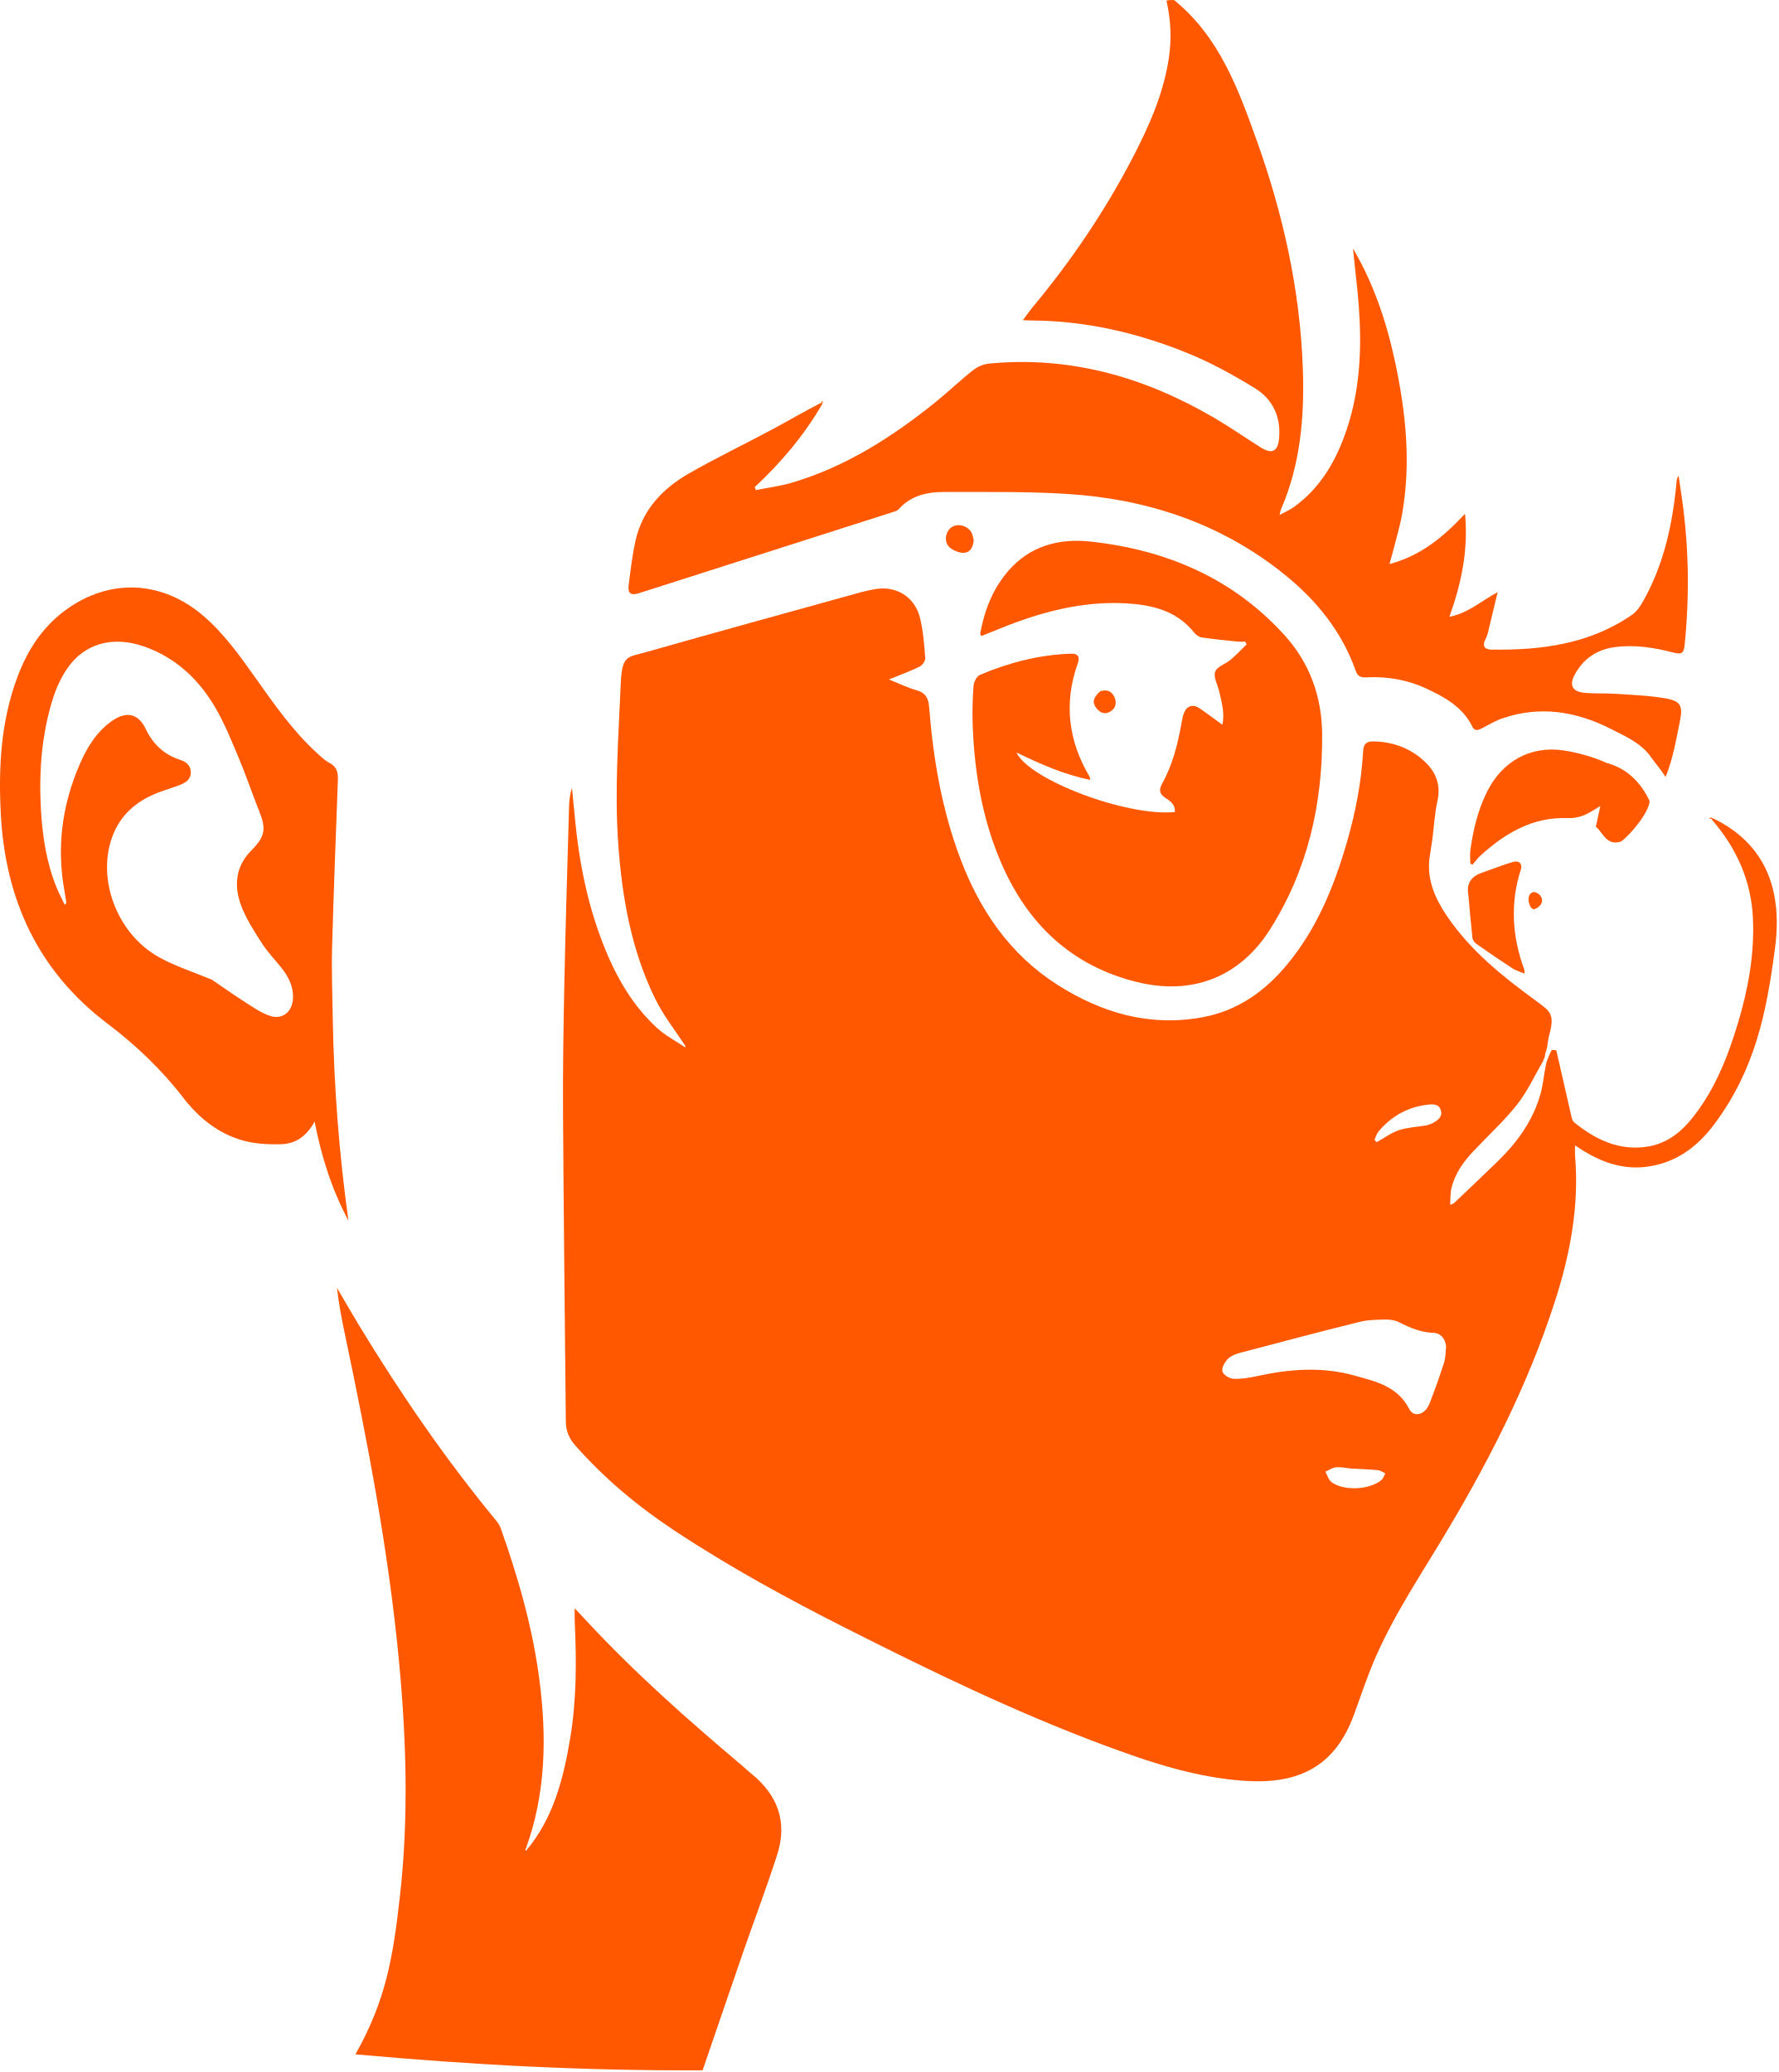
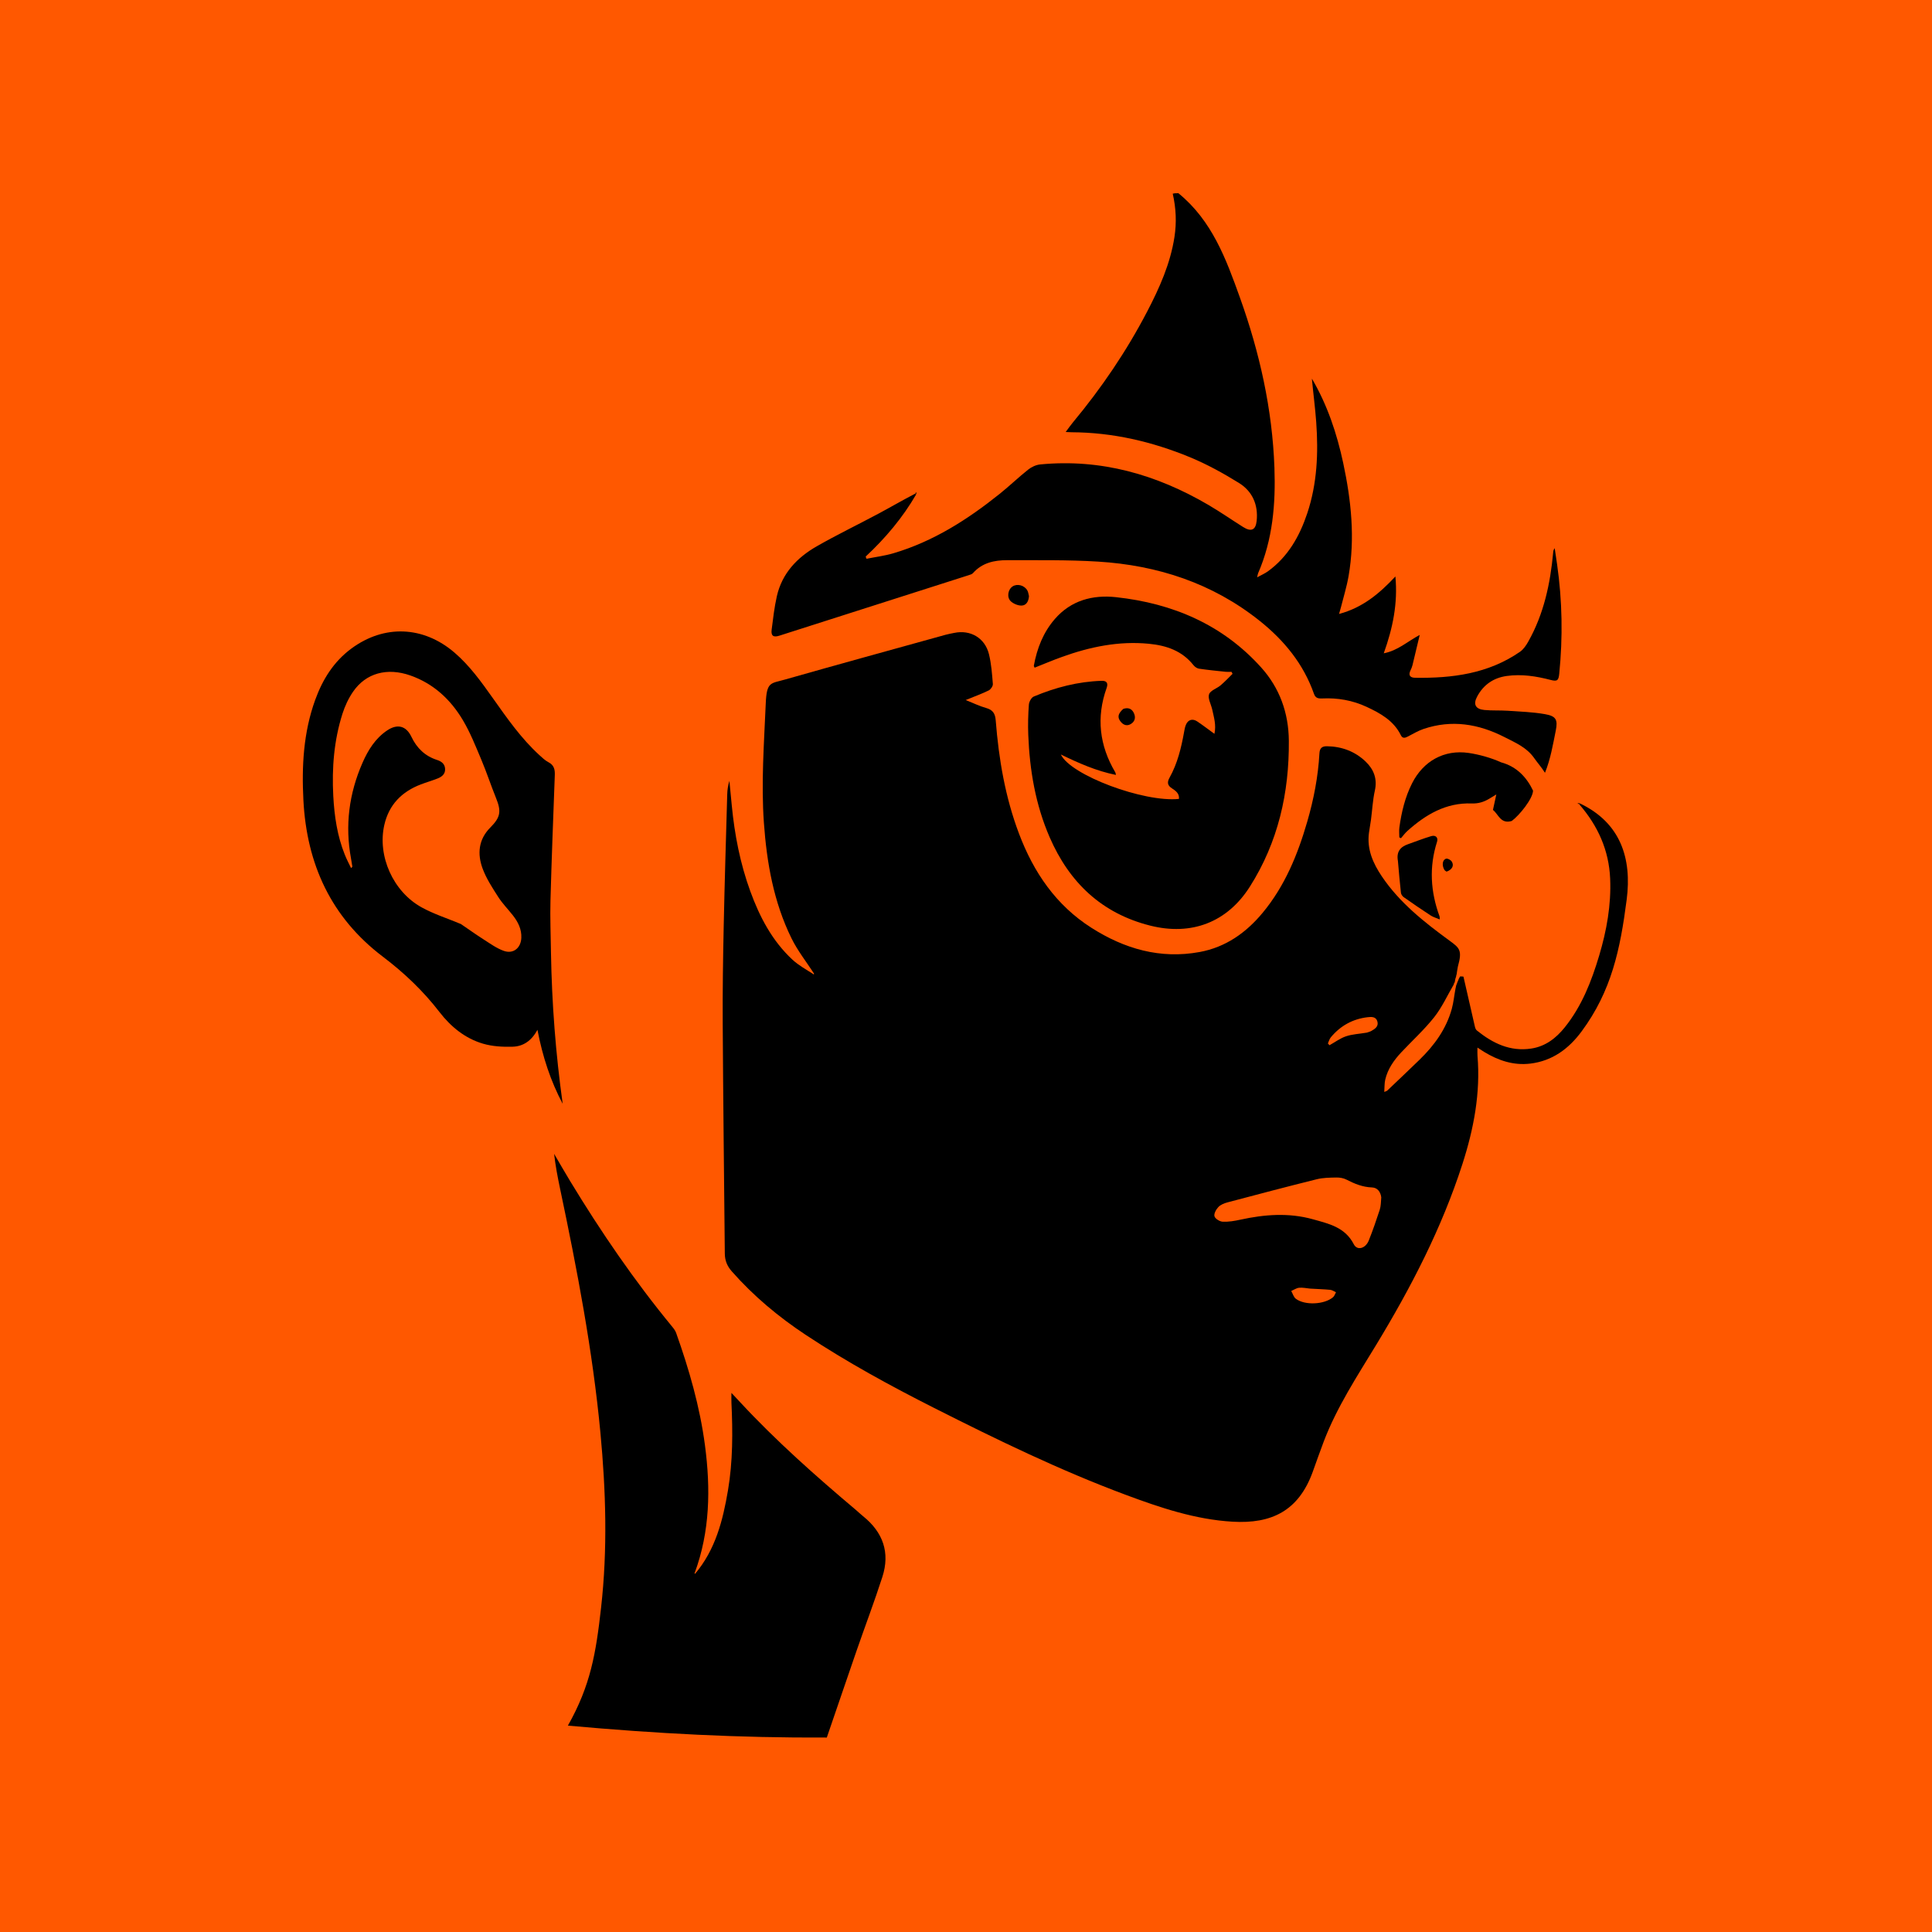
- <svg xmlns="http://www.w3.org/2000/svg" width="363" height="423" viewBox="0 0 363 423" fill="none">
-   <path d="M239.624 0C248.84 7.489 252.706 18.069 256.484 28.614C261.867 43.639 265.338 59.111 265.911 75.115C266.265 85.001 265.461 94.768 261.446 104.009C261.36 104.206 261.34 104.432 261.173 105.131C262.355 104.482 263.297 104.084 264.105 103.501C269.625 99.516 272.794 93.897 274.896 87.603C277.612 79.47 277.959 71.073 277.345 62.613C277.065 58.752 276.551 54.909 276.176 50.921C276.208 50.784 276.17 50.755 276.17 50.755C280.398 57.954 283.007 65.765 284.742 73.877C286.928 84.101 288.016 94.408 286.2 104.816C285.691 107.734 284.798 110.585 284.076 113.466C283.973 113.877 283.845 114.283 283.596 115.154C290.072 113.428 294.653 109.554 299.019 104.896C299.71 112.244 298.309 119.015 295.832 125.922C299.744 125.155 302.325 122.665 305.675 120.895C305.014 123.669 304.363 126.446 303.684 129.215C303.565 129.701 303.353 130.171 303.135 130.625C302.499 131.953 303.088 132.594 304.373 132.615C314.579 132.777 324.454 131.5 333.121 125.503C334.082 124.837 334.821 123.719 335.411 122.669C339.647 115.128 341.405 106.879 342.195 98.367C342.231 97.978 342.265 97.589 342.616 97.159C342.836 98.647 343.063 100.135 343.276 101.624C344.7 111.568 344.858 121.537 343.858 131.53C343.674 133.371 343.298 133.678 341.496 133.208C337.556 132.182 333.582 131.559 329.506 132.124C325.863 132.629 323.121 134.527 321.396 137.75C320.244 139.902 320.943 141.202 323.379 141.436C325.495 141.639 327.642 141.5 329.766 141.644C333.17 141.875 336.607 141.988 339.955 142.575C342.98 143.105 343.51 144.083 342.909 147.069C342.111 151.027 341.464 154.911 339.955 158.621C338.882 156.936 338.009 156.038 337.011 154.612C334.98 151.709 331.999 150.449 328.85 148.843C321.759 145.226 314.411 144.021 306.715 146.628C305.243 147.127 303.872 147.94 302.487 148.671C301.699 149.087 300.991 149.32 300.512 148.344C298.544 144.339 294.912 142.334 291.116 140.567C287.284 138.782 283.217 138.077 278.996 138.277C277.983 138.325 277.159 138.231 276.742 137.041C273.865 128.83 268.569 122.376 261.863 117.029C248.937 106.722 233.938 101.83 217.645 100.825C209.363 100.314 201.036 100.464 192.728 100.439C189.232 100.428 185.904 101.155 183.41 103.975C183.141 104.279 182.64 104.413 182.222 104.547C164.952 110.072 147.68 115.589 130.407 121.102C128.781 121.621 128.096 121.145 128.31 119.456C128.7 116.396 129.051 113.314 129.73 110.311C131.15 104.029 135.282 99.708 140.664 96.63C146.164 93.484 151.887 90.73 157.479 87.74C160.792 85.968 164.039 84.072 167.509 82.273C167.757 82.351 167.811 82.388 167.864 82.424C164.162 88.822 159.444 94.409 154.041 99.448C154.117 99.65 154.192 99.852 154.268 100.054C156.734 99.558 159.254 99.246 161.656 98.535C172.557 95.309 181.944 89.312 190.723 82.278C193.395 80.138 195.868 77.749 198.549 75.622C199.451 74.907 200.685 74.34 201.818 74.231C218.416 72.631 233.616 76.982 247.829 85.305C251.071 87.204 254.164 89.356 257.346 91.359C259.52 92.727 260.776 92.233 261.047 89.694C261.516 85.303 259.889 81.575 256.181 79.287C251.905 76.649 247.451 74.182 242.816 72.268C232.471 67.998 221.682 65.472 210.408 65.425C210.017 65.424 209.625 65.392 208.78 65.355C209.543 64.338 210.111 63.508 210.751 62.739C218.57 53.338 225.407 43.273 231.062 32.43C234.442 25.95 237.428 19.296 238.552 11.98C239.156 8.052 238.996 4.147 238.082 0.138C238.547 0 239.015 0 239.624 0Z" fill="#FF5800" />
-   <path d="M72.546 419.394C78.774 408.367 80.219 399.598 81.626 387.127C83.429 371.148 82.951 355.158 81.443 339.19C79.322 316.729 75.073 294.613 70.431 272.565C69.763 269.39 69.145 266.204 68.774 262.913C70.243 265.412 71.682 267.929 73.185 270.408C81.608 284.302 90.769 297.678 101.105 310.232C101.526 310.743 101.952 311.309 102.17 311.922C105.728 321.921 108.655 332.081 110.055 342.639C111.63 354.527 111.447 366.255 107.237 377.653C107.288 377.624 107.223 377.585 107.157 377.546C107.216 377.654 107.274 377.761 107.333 377.868C112.921 371.272 114.96 363.259 116.355 355.02C117.701 347.067 117.682 339.045 117.305 331.015C117.271 330.292 117.3 329.567 117.3 328.33C118.262 329.358 118.963 330.102 119.658 330.852C129.486 341.451 140.279 351.013 151.311 360.319C151.997 360.897 152.639 361.531 153.338 362.092C158.776 366.459 160.767 372.013 158.614 378.689C156.432 385.457 153.901 392.112 151.574 398.835C148.842 406.729 146.166 414.642 143.405 422.656C119.401 422.766 96.82 421.586 72.546 419.394Z" fill="#FF5800" />
-   <path d="M349.492 166.993C360.667 172.3 363.771 182.059 362.313 193.346C360.559 206.925 358.17 218.354 349.946 229.446C346.459 234.149 341.974 237.491 335.926 238.214C331.298 238.766 327.167 237.355 323.28 234.997C322.727 234.661 322.193 234.295 321.477 233.83C321.477 234.759 321.43 235.414 321.484 236.06C322.345 246.255 320.462 256.08 317.358 265.71C311.694 283.28 303.263 299.542 293.713 315.266C288.526 323.807 283.026 332.181 279.429 341.583C278.366 344.363 277.398 347.179 276.381 349.976C272.502 360.65 265.097 364.21 254.44 363.582C244.235 362.981 234.652 359.75 225.175 356.218C207.17 349.507 189.918 341.114 172.792 332.461C160.757 326.381 148.931 319.923 137.668 312.476C130.179 307.524 123.354 301.826 117.402 295.073C116.113 293.61 115.509 292.074 115.491 290.227C115.286 269.22 115.04 248.213 114.917 227.205C114.865 218.331 115.004 209.454 115.189 200.581C115.44 188.567 115.812 176.555 116.152 164.542C116.187 163.312 116.355 162.087 116.744 160.834C116.961 163.078 117.18 165.322 117.397 167.566C118.172 175.585 119.699 183.449 122.462 191.032C125.024 198.062 128.447 204.617 134.011 209.777C135.696 211.339 137.79 212.461 139.733 213.733C139.739 213.739 139.709 213.796 139.679 213.852C139.769 213.782 139.858 213.711 139.948 213.641C137.858 210.413 135.426 207.353 133.741 203.925C128.862 193.996 126.973 183.276 126.19 172.336C125.41 161.436 126.232 150.563 126.695 139.677C126.952 133.636 127.987 134.232 132.014 133.087C146.639 128.926 161.304 124.904 175.957 120.839C176.713 120.629 177.492 120.502 178.262 120.34C182.701 119.408 186.685 121.705 187.784 126.164C188.436 128.813 188.633 131.587 188.85 134.319C188.895 134.891 188.269 135.81 187.713 136.084C185.823 137.015 183.825 137.729 181.418 138.71C183.479 139.531 185.202 140.387 187.022 140.893C188.847 141.401 189.486 142.423 189.63 144.248C190.465 154.862 192.23 165.296 196.018 175.309C200.016 185.879 206.138 194.867 215.796 201.026C224.839 206.793 234.654 209.665 245.455 207.67C252.563 206.358 258.138 202.418 262.683 196.944C268.761 189.625 272.278 181.026 274.89 172.01C276.66 165.9 277.876 159.674 278.226 153.308C278.306 151.868 278.933 151.33 280.333 151.357C284.386 151.435 287.967 152.77 290.876 155.559C293.092 157.682 294.114 160.261 293.395 163.493C292.813 166.108 292.686 168.823 292.334 171.491C292.173 172.71 291.923 173.917 291.77 175.137C291.21 179.589 292.885 183.371 295.294 186.954C300.183 194.222 306.942 199.524 313.889 204.605C316.592 206.582 317.363 207.196 316.12 211.645C315.949 212.525 315.86 213.165 315.771 213.809C315.771 213.813 315.77 213.821 315.759 213.833C315.748 213.846 315.762 213.875 315.709 213.956C315.652 214.163 315.648 214.29 315.608 214.475C315.572 214.533 315.579 214.669 315.499 214.756C315.381 215.15 315.343 215.457 315.273 215.827C315.242 215.89 315.246 216.029 315.181 216.078C315.033 216.217 315.01 216.32 314.994 216.55C313.192 219.641 311.741 222.855 309.616 225.535C306.905 228.953 303.633 231.924 300.636 235.119C298.617 237.271 296.932 239.657 296.243 242.58C296.001 243.604 296.064 244.699 295.973 245.967C296.484 245.75 296.661 245.724 296.767 245.623C299.734 242.798 302.711 239.985 305.649 237.129C309.695 233.197 312.939 228.725 314.458 223.21C314.951 221.418 315.106 219.533 315.481 217.608C315.551 217.39 315.557 217.253 315.6 217.034C315.657 216.832 315.674 216.713 315.765 216.532C315.861 216.349 315.883 216.226 315.949 216.035C316.043 215.866 316.067 215.76 316.144 215.576C316.247 215.366 316.272 215.229 316.365 215.024C316.499 214.777 316.566 214.598 316.73 214.355C317.099 214.33 317.372 214.371 317.645 214.412C318.689 218.995 319.726 223.58 320.789 228.159C320.873 228.518 321.054 228.935 321.326 229.155C325.662 232.654 330.426 234.971 336.194 234.095C340.068 233.507 342.972 231.276 345.368 228.293C350.034 222.483 352.685 215.691 354.784 208.664C356.836 201.794 358.103 194.774 357.791 187.568C357.457 179.856 354.484 173.199 349.381 167.297C349.4 167.125 349.492 166.993 349.492 166.993ZM295.151 274.821C294.967 273.292 294.083 272.157 292.613 272.105C290.042 272.015 287.831 271.099 285.613 269.958C284.802 269.54 283.772 269.37 282.848 269.387C281.058 269.42 279.216 269.435 277.496 269.862C269.335 271.889 261.203 274.034 253.074 276.19C252.175 276.429 251.179 276.825 250.564 277.47C249.948 278.116 249.3 279.295 249.503 280C249.699 280.681 250.943 281.443 251.76 281.482C253.357 281.557 255.002 281.273 256.582 280.929C263.193 279.486 269.81 278.969 276.415 280.81C280.769 282.024 285.25 282.981 287.634 287.66C288.549 289.455 290.843 288.846 291.732 286.624C292.836 283.865 293.809 281.05 294.729 278.224C295.052 277.232 295.05 276.134 295.151 274.821ZM291.203 229.735C291.624 229.581 292.074 229.481 292.459 229.265C293.467 228.698 294.474 228.01 294.081 226.659C293.694 225.327 292.473 225.392 291.412 225.516C287.324 225.994 283.964 227.865 281.342 231.022C280.96 231.482 280.805 232.129 280.545 232.689C280.69 232.855 280.835 233.02 280.979 233.186C282.484 232.348 283.909 231.274 285.514 230.735C287.229 230.159 289.113 230.087 291.203 229.735ZM275.677 299.793C274.674 299.7 273.655 299.462 272.67 299.56C271.929 299.633 271.23 300.135 270.512 300.446C270.925 301.172 271.169 302.124 271.782 302.583C274.257 304.434 279.566 304.166 281.952 302.153C282.332 301.832 282.493 301.251 282.755 300.79C282.232 300.559 281.724 300.177 281.185 300.126C279.457 299.962 277.718 299.92 275.677 299.793Z" fill="#FF5800" />
-   <path d="M248.882 141.274C248.52 139.784 247.639 138.238 248.023 137.13C248.386 136.084 250.138 135.57 251.172 134.695C252.329 133.717 253.364 132.596 254.452 131.537C254.355 131.356 254.258 131.174 254.161 130.992C253.637 130.992 253.108 131.039 252.589 130.984C250.15 130.728 247.706 130.489 245.28 130.133C244.736 130.053 244.123 129.632 243.771 129.187C240.642 125.233 236.369 123.78 231.549 123.311C223.312 122.509 215.461 124.144 207.779 126.904C205.265 127.808 202.803 128.858 200.284 129.854C200.178 129.593 200.047 129.434 200.071 129.303C200.928 124.58 202.64 120.202 205.801 116.551C210.235 111.429 216.168 109.862 222.586 110.563C238.053 112.253 251.689 118.03 262.28 129.791C267.354 135.426 269.793 142.262 269.855 149.839C269.973 164.12 266.91 177.622 259.188 189.784C252.962 199.589 243.173 203.278 231.921 200.45C218.603 197.103 209.762 188.618 204.395 176.266C200.517 167.343 198.918 157.899 198.54 148.233C198.432 145.49 198.503 142.73 198.704 139.993C198.762 139.199 199.377 138.038 200.037 137.76C205.973 135.262 212.145 133.657 218.623 133.451C220.023 133.407 220.451 134.102 219.993 135.386C217.104 143.47 218.013 151.163 222.361 158.507C222.441 158.641 222.443 158.821 222.537 159.208C217.176 158.133 212.35 155.985 207.461 153.614C210.097 159.279 230.201 166.776 239.782 165.77C239.938 164.288 238.861 163.523 237.876 162.892C236.564 162.052 236.533 161.167 237.217 159.938C239.378 156.062 240.404 151.816 241.179 147.492C241.297 146.833 241.413 146.155 241.661 145.539C242.242 144.093 243.477 143.692 244.785 144.568C246.31 145.589 247.768 146.711 249.49 147.96C250.026 145.483 249.338 143.456 248.882 141.274Z" fill="#FF5800" />
-   <path d="M67.914 207.874C68.156 221.815 69.21 235.534 71.12 249.208C67.804 242.969 65.638 236.357 64.211 228.956C62.598 232.003 60.279 233.501 57.442 233.588C54.742 233.671 51.907 233.516 49.335 232.765C44.404 231.324 40.495 228.118 37.391 224.088C32.932 218.3 27.708 213.347 21.905 208.95C7.726 198.207 1.07 183.613 0.161 166.137C-0.324 156.825 0.162 147.605 3.37 138.718C5.393 133.113 8.423 128.211 13.304 124.61C22.27 117.995 33.001 118.438 41.485 125.71C45.67 129.298 48.835 133.724 51.985 138.165C55.885 143.663 59.727 149.203 64.743 153.783C65.528 154.5 66.326 155.266 67.254 155.746C68.764 156.527 69.018 157.741 68.963 159.24C68.545 170.683 68.088 182.124 67.778 193.57C67.65 198.28 67.854 203 67.914 207.874ZM43.266 200.016C45.345 201.432 47.392 202.9 49.514 204.251C51.294 205.383 53.056 206.675 55.014 207.364C57.617 208.28 59.686 206.569 59.803 203.792C59.904 201.416 58.896 199.429 57.476 197.624C56.157 195.946 54.633 194.406 53.489 192.619C51.896 190.131 50.231 187.597 49.213 184.854C47.725 180.849 48.05 176.887 51.303 173.616C54.126 170.778 54.368 169.208 52.868 165.504C51.459 162.025 50.293 158.445 48.834 154.989C47.289 151.33 45.814 147.591 43.791 144.195C40.441 138.569 35.793 134.231 29.462 131.998C23.098 129.753 17.26 131.314 13.741 136.446C12.493 138.266 11.517 140.365 10.846 142.473C8.521 149.78 7.932 157.326 8.335 164.946C8.627 170.456 9.422 175.896 11.498 181.064C11.998 182.306 12.633 183.493 13.206 184.705C13.518 184.444 13.561 184.33 13.545 184.225C13.433 183.504 13.319 182.783 13.187 182.065C11.508 173.007 12.656 164.273 16.338 155.878C17.86 152.408 19.845 149.194 23.094 147.021C25.895 145.147 28.284 145.76 29.717 148.767C31.199 151.876 33.45 154.054 36.743 155.11C37.966 155.503 38.874 156.205 38.94 157.565C39.009 158.959 38.058 159.713 36.913 160.169C35.403 160.769 33.833 161.219 32.313 161.797C27.077 163.791 23.555 167.364 22.297 172.927C20.386 181.374 24.679 191.132 32.523 195.457C35.837 197.285 39.519 198.448 43.266 200.016Z" fill="#FF5800" />
-   <path d="M330.86 171.81C327.79 172.732 327.202 169.911 325.715 168.79C326.011 167.431 326.276 166.212 326.636 164.555C325.694 165.124 325.185 165.436 324.671 165.741C323.203 166.61 321.706 167.083 319.909 167.015C312.88 166.751 307.299 170.051 302.281 174.561C301.633 175.143 301.117 175.87 300.539 176.53C300.391 176.452 300.242 176.374 300.093 176.296C300.093 175.381 299.988 174.452 300.111 173.554C300.688 169.368 301.665 165.288 303.589 161.484C306.651 155.43 312.351 152.207 319.081 153.192C321.915 153.606 325.316 154.551 327.925 155.756C332.308 156.936 335.005 159.97 336.691 163.51C336.636 165.704 332.982 170.252 330.86 171.81Z" fill="#FF5800" />
-   <path d="M299.709 182.753C299.247 180.24 300.37 178.894 302.492 178.159C304.608 177.425 306.691 176.585 308.836 175.954C310.038 175.601 310.781 176.36 310.417 177.495C308.204 184.401 308.629 191.198 311.109 197.936C311.161 198.077 311.131 198.249 311.157 198.757C310.217 198.357 309.367 198.129 308.666 197.673C306.178 196.052 303.727 194.373 301.299 192.663C300.932 192.404 300.581 191.885 300.532 191.452C300.211 188.612 299.974 185.762 299.709 182.753Z" fill="#FF5800" />
-   <path d="M198.735 110.267C198.643 111.697 198.009 112.823 196.717 112.857C195.74 112.882 194.545 112.386 193.801 111.724C192.598 110.656 192.959 108.477 194.24 107.624C195.508 106.779 197.488 107.293 198.292 108.726C198.529 109.149 198.591 109.669 198.735 110.267Z" fill="#FF5800" />
-   <path d="M224.552 141.131C225.855 140.697 226.812 141.063 227.371 142.132C227.986 143.307 227.841 144.481 226.668 145.236C225.619 145.912 224.607 145.596 223.842 144.648C222.875 143.45 223.064 142.452 224.552 141.131Z" fill="#FF5800" />
-   <path d="M313.027 185.675C312.741 185.488 312.533 185.364 312.424 185.181C311.691 183.961 311.871 182.424 312.901 182.134C313.322 182.016 314.153 182.47 314.43 182.9C315.146 184.008 314.566 185.13 313.027 185.675Z" fill="#FF5800" />
-   <path d="M349.351 167.188C349.182 167.192 349.063 167.133 348.867 167.05C348.789 167.026 348.774 167.065 348.774 167.065C348.936 166.997 349.098 166.928 349.376 166.926C349.492 166.993 349.401 167.125 349.351 167.188Z" fill="#FF5800" />
-   <path d="M348.767 167.028C348.747 167.029 348.823 167.03 348.823 167.03C348.823 167.03 348.765 167.005 348.769 167.035C348.773 167.065 348.788 167.027 348.767 167.028Z" fill="#FF5800" />
-   <path d="M167.834 81.745C167.881 81.899 167.929 82.053 167.92 82.316C167.811 82.388 167.757 82.352 167.627 82.255C167.635 82.099 167.72 82.004 167.835 81.836C167.866 81.762 167.834 81.745 167.834 81.745Z" fill="#FF5800" />
-   <path d="M167.878 81.748C167.889 81.734 167.83 81.823 167.83 81.823C167.83 81.823 167.881 81.768 167.857 81.757C167.834 81.745 167.866 81.762 167.878 81.748Z" fill="#FF5800" />
-   <path d="M276.228 49.34C276.247 49.327 276.158 49.428 276.158 49.428C276.158 49.428 276.256 49.373 276.213 49.349C276.171 49.325 276.208 49.353 276.228 49.34Z" fill="#FF5800" />
+ <svg xmlns="http://www.w3.org/2000/svg" width="512" height="512" viewBox="0 0 512 512">
+   <rect width="512" height="512" fill="#FF5800" />
+   <g transform="translate(80.25,51.20) scale(0.96832)">
+     <path d="M239.624 0C248.84 7.489 252.706 18.069 256.484 28.614C261.867 43.639 265.338 59.111 265.911 75.115C266.265 85.001 265.461 94.768 261.446 104.009C261.36 104.206 261.34 104.432 261.173 105.131C262.355 104.482 263.297 104.084 264.105 103.501C269.625 99.516 272.794 93.897 274.896 87.603C277.612 79.47 277.959 71.073 277.345 62.613C277.065 58.752 276.551 54.909 276.176 50.921C276.208 50.784 276.17 50.755 276.17 50.755C280.398 57.954 283.007 65.765 284.742 73.877C286.928 84.101 288.016 94.408 286.2 104.816C285.691 107.734 284.798 110.585 284.076 113.466C283.973 113.877 283.845 114.283 283.596 115.154C290.072 113.428 294.653 109.554 299.019 104.896C299.71 112.244 298.309 119.015 295.832 125.922C299.744 125.155 302.325 122.665 305.675 120.895C305.014 123.669 304.363 126.446 303.684 129.215C303.565 129.701 303.353 130.171 303.135 130.625C302.499 131.953 303.088 132.594 304.373 132.615C314.579 132.777 324.454 131.5 333.121 125.503C334.082 124.837 334.821 123.719 335.411 122.669C339.647 115.128 341.405 106.879 342.195 98.367C342.231 97.978 342.265 97.589 342.616 97.159C342.836 98.647 343.063 100.135 343.276 101.624C344.7 111.568 344.858 121.537 343.858 131.53C343.674 133.371 343.298 133.678 341.496 133.208C337.556 132.182 333.582 131.559 329.506 132.124C325.863 132.629 323.121 134.527 321.396 137.75C320.244 139.902 320.943 141.202 323.379 141.436C325.495 141.639 327.642 141.5 329.766 141.644C333.17 141.875 336.607 141.988 339.955 142.575C342.98 143.105 343.51 144.083 342.909 147.069C342.111 151.027 341.464 154.911 339.955 158.621C338.882 156.936 338.009 156.038 337.011 154.612C334.98 151.709 331.999 150.449 328.85 148.843C321.759 145.226 314.411 144.021 306.715 146.628C305.243 147.127 303.872 147.94 302.487 148.671C301.699 149.087 300.991 149.32 300.512 148.344C298.544 144.339 294.912 142.334 291.116 140.567C287.284 138.782 283.217 138.077 278.996 138.277C277.983 138.325 277.159 138.231 276.742 137.041C273.865 128.83 268.569 122.376 261.863 117.029C248.937 106.722 233.938 101.83 217.645 100.825C209.363 100.314 201.036 100.464 192.728 100.439C189.232 100.428 185.904 101.155 183.41 103.975C183.141 104.279 182.64 104.413 182.222 104.547C164.952 110.072 147.68 115.589 130.407 121.102C128.781 121.621 128.096 121.145 128.31 119.456C128.7 116.396 129.051 113.314 129.73 110.311C131.15 104.029 135.282 99.708 140.664 96.63C146.164 93.484 151.887 90.73 157.479 87.74C160.792 85.968 164.039 84.072 167.509 82.273C167.757 82.351 167.811 82.388 167.864 82.424C164.162 88.822 159.444 94.409 154.041 99.448C154.117 99.65 154.192 99.852 154.268 100.054C156.734 99.558 159.254 99.246 161.656 98.535C172.557 95.309 181.944 89.312 190.723 82.278C193.395 80.138 195.868 77.749 198.549 75.622C199.451 74.907 200.685 74.34 201.818 74.231C218.416 72.631 233.616 76.982 247.829 85.305C251.071 87.204 254.164 89.356 257.346 91.359C259.52 92.727 260.776 92.233 261.047 89.694C261.516 85.303 259.889 81.575 256.181 79.287C251.905 76.649 247.451 74.182 242.816 72.268C232.471 67.998 221.682 65.472 210.408 65.425C210.017 65.424 209.625 65.392 208.78 65.355C209.543 64.338 210.111 63.508 210.751 62.739C218.57 53.338 225.407 43.273 231.062 32.43C234.442 25.95 237.428 19.296 238.552 11.98C239.156 8.052 238.996 4.147 238.082 0.138C238.547 0 239.015 0 239.624 0Z" fill="#000000" />
+     <path d="M72.546 419.394C78.774 408.367 80.219 399.598 81.626 387.127C83.429 371.148 82.951 355.158 81.443 339.19C79.322 316.729 75.073 294.613 70.431 272.565C69.763 269.39 69.145 266.204 68.774 262.913C70.243 265.412 71.682 267.929 73.185 270.408C81.608 284.302 90.769 297.678 101.105 310.232C101.526 310.743 101.952 311.309 102.17 311.922C105.728 321.921 108.655 332.081 110.055 342.639C111.63 354.527 111.447 366.255 107.237 377.653C107.288 377.624 107.223 377.585 107.157 377.546C107.216 377.654 107.274 377.761 107.333 377.868C112.921 371.272 114.96 363.259 116.355 355.02C117.701 347.067 117.682 339.045 117.305 331.015C117.271 330.292 117.3 329.567 117.3 328.33C118.262 329.358 118.963 330.102 119.658 330.852C129.486 341.451 140.279 351.013 151.311 360.319C151.997 360.897 152.639 361.531 153.338 362.092C158.776 366.459 160.767 372.013 158.614 378.689C156.432 385.457 153.901 392.112 151.574 398.835C148.842 406.729 146.166 414.642 143.405 422.656C119.401 422.766 96.82 421.586 72.546 419.394Z" fill="#000000" />
+     <path d="M349.492 166.993C360.667 172.3 363.771 182.059 362.313 193.346C360.559 206.925 358.17 218.354 349.946 229.446C346.459 234.149 341.974 237.491 335.926 238.214C331.298 238.766 327.167 237.355 323.28 234.997C322.727 234.661 322.193 234.295 321.477 233.83C321.477 234.759 321.43 235.414 321.484 236.06C322.345 246.255 320.462 256.08 317.358 265.71C311.694 283.28 303.263 299.542 293.713 315.266C288.526 323.807 283.026 332.181 279.429 341.583C278.366 344.363 277.398 347.179 276.381 349.976C272.502 360.65 265.097 364.21 254.44 363.582C244.235 362.981 234.652 359.75 225.175 356.218C207.17 349.507 189.918 341.114 172.792 332.461C160.757 326.381 148.931 319.923 137.668 312.476C130.179 307.524 123.354 301.826 117.402 295.073C116.113 293.61 115.509 292.074 115.491 290.227C115.286 269.22 115.04 248.213 114.917 227.205C114.865 218.331 115.004 209.454 115.189 200.581C115.44 188.567 115.812 176.555 116.152 164.542C116.187 163.312 116.355 162.087 116.744 160.834C116.961 163.078 117.18 165.322 117.397 167.566C118.172 175.585 119.699 183.449 122.462 191.032C125.024 198.062 128.447 204.617 134.011 209.777C135.696 211.339 137.79 212.461 139.733 213.733C139.739 213.739 139.709 213.796 139.679 213.852C139.769 213.782 139.858 213.711 139.948 213.641C137.858 210.413 135.426 207.353 133.741 203.925C128.862 193.996 126.973 183.276 126.19 172.336C125.41 161.436 126.232 150.563 126.695 139.677C126.952 133.636 127.987 134.232 132.014 133.087C146.639 128.926 161.304 124.904 175.957 120.839C176.713 120.629 177.492 120.502 178.262 120.34C182.701 119.408 186.685 121.705 187.784 126.164C188.436 128.813 188.633 131.587 188.85 134.319C188.895 134.891 188.269 135.81 187.713 136.084C185.823 137.015 183.825 137.729 181.418 138.71C183.479 139.531 185.202 140.387 187.022 140.893C188.847 141.401 189.486 142.423 189.63 144.248C190.465 154.862 192.23 165.296 196.018 175.309C200.016 185.879 206.138 194.867 215.796 201.026C224.839 206.793 234.654 209.665 245.455 207.67C252.563 206.358 258.138 202.418 262.683 196.944C268.761 189.625 272.278 181.026 274.89 172.01C276.66 165.9 277.876 159.674 278.226 153.308C278.306 151.868 278.933 151.33 280.333 151.357C284.386 151.435 287.967 152.77 290.876 155.559C293.092 157.682 294.114 160.261 293.395 163.493C292.813 166.108 292.686 168.823 292.334 171.491C292.173 172.71 291.923 173.917 291.77 175.137C291.21 179.589 292.885 183.371 295.294 186.954C300.183 194.222 306.942 199.524 313.889 204.605C316.592 206.582 317.363 207.196 316.12 211.645C315.949 212.525 315.86 213.165 315.771 213.809C315.771 213.813 315.77 213.821 315.759 213.833C315.748 213.846 315.762 213.875 315.709 213.956C315.652 214.163 315.648 214.29 315.608 214.475C315.572 214.533 315.579 214.669 315.499 214.756C315.381 215.15 315.343 215.457 315.273 215.827C315.242 215.89 315.246 216.029 315.181 216.078C315.033 216.217 315.01 216.32 314.994 216.55C313.192 219.641 311.741 222.855 309.616 225.535C306.905 228.953 303.633 231.924 300.636 235.119C298.617 237.271 296.932 239.657 296.243 242.58C296.001 243.604 296.064 244.699 295.973 245.967C296.484 245.75 296.661 245.724 296.767 245.623C299.734 242.798 302.711 239.985 305.649 237.129C309.695 233.197 312.939 228.725 314.458 223.21C314.951 221.418 315.106 219.533 315.481 217.608C315.551 217.39 315.557 217.253 315.6 217.034C315.657 216.832 315.674 216.713 315.765 216.532C315.861 216.349 315.883 216.226 315.949 216.035C316.043 215.866 316.067 215.76 316.144 215.576C316.247 215.366 316.272 215.229 316.365 215.024C316.499 214.777 316.566 214.598 316.73 214.355C317.099 214.33 317.372 214.371 317.645 214.412C318.689 218.995 319.726 223.58 320.789 228.159C320.873 228.518 321.054 228.935 321.326 229.155C325.662 232.654 330.426 234.971 336.194 234.095C340.068 233.507 342.972 231.276 345.368 228.293C350.034 222.483 352.685 215.691 354.784 208.664C356.836 201.794 358.103 194.774 357.791 187.568C357.457 179.856 354.484 173.199 349.381 167.297C349.4 167.125 349.492 166.993 349.492 166.993ZM295.151 274.821C294.967 273.292 294.083 272.157 292.613 272.105C290.042 272.015 287.831 271.099 285.613 269.958C284.802 269.54 283.772 269.37 282.848 269.387C281.058 269.42 279.216 269.435 277.496 269.862C269.335 271.889 261.203 274.034 253.074 276.19C252.175 276.429 251.179 276.825 250.564 277.47C249.948 278.116 249.3 279.295 249.503 280C249.699 280.681 250.943 281.443 251.76 281.482C253.357 281.557 255.002 281.273 256.582 280.929C263.193 279.486 269.81 278.969 276.415 280.81C280.769 282.024 285.25 282.981 287.634 287.66C288.549 289.455 290.843 288.846 291.732 286.624C292.836 283.865 293.809 281.05 294.729 278.224C295.052 277.232 295.05 276.134 295.151 274.821ZM291.203 229.735C291.624 229.581 292.074 229.481 292.459 229.265C293.467 228.698 294.474 228.01 294.081 226.659C293.694 225.327 292.473 225.392 291.412 225.516C287.324 225.994 283.964 227.865 281.342 231.022C280.96 231.482 280.805 232.129 280.545 232.689C280.69 232.855 280.835 233.02 280.979 233.186C282.484 232.348 283.909 231.274 285.514 230.735C287.229 230.159 289.113 230.087 291.203 229.735ZM275.677 299.793C274.674 299.7 273.655 299.462 272.67 299.56C271.929 299.633 271.23 300.135 270.512 300.446C270.925 301.172 271.169 302.124 271.782 302.583C274.257 304.434 279.566 304.166 281.952 302.153C282.332 301.832 282.493 301.251 282.755 300.79C282.232 300.559 281.724 300.177 281.185 300.126C279.457 299.962 277.718 299.92 275.677 299.793Z" fill="#000000" />
+     <path d="M248.882 141.274C248.52 139.784 247.639 138.238 248.023 137.13C248.386 136.084 250.138 135.57 251.172 134.695C252.329 133.717 253.364 132.596 254.452 131.537C254.355 131.356 254.258 131.174 254.161 130.992C253.637 130.992 253.108 131.039 252.589 130.984C250.15 130.728 247.706 130.489 245.28 130.133C244.736 130.053 244.123 129.632 243.771 129.187C240.642 125.233 236.369 123.78 231.549 123.311C223.312 122.509 215.461 124.144 207.779 126.904C205.265 127.808 202.803 128.858 200.284 129.854C200.178 129.593 200.047 129.434 200.071 129.303C200.928 124.58 202.64 120.202 205.801 116.551C210.235 111.429 216.168 109.862 222.586 110.563C238.053 112.253 251.689 118.03 262.28 129.791C267.354 135.426 269.793 142.262 269.855 149.839C269.973 164.12 266.91 177.622 259.188 189.784C252.962 199.589 243.173 203.278 231.921 200.45C218.603 197.103 209.762 188.618 204.395 176.266C200.517 167.343 198.918 157.899 198.54 148.233C198.432 145.49 198.503 142.73 198.704 139.993C198.762 139.199 199.377 138.038 200.037 137.76C205.973 135.262 212.145 133.657 218.623 133.451C220.023 133.407 220.451 134.102 219.993 135.386C217.104 143.47 218.013 151.163 222.361 158.507C222.441 158.641 222.443 158.821 222.537 159.208C217.176 158.133 212.35 155.985 207.461 153.614C210.097 159.279 230.201 166.776 239.782 165.77C239.938 164.288 238.861 163.523 237.876 162.892C236.564 162.052 236.533 161.167 237.217 159.938C239.378 156.062 240.404 151.816 241.179 147.492C241.297 146.833 241.413 146.155 241.661 145.539C242.242 144.093 243.477 143.692 244.785 144.568C246.31 145.589 247.768 146.711 249.49 147.96C250.026 145.483 249.338 143.456 248.882 141.274Z" fill="#000000" />
+     <path d="M67.914 207.874C68.156 221.815 69.21 235.534 71.12 249.208C67.804 242.969 65.638 236.357 64.211 228.956C62.598 232.003 60.279 233.501 57.442 233.588C54.742 233.671 51.907 233.516 49.335 232.765C44.404 231.324 40.495 228.118 37.391 224.088C32.932 218.3 27.708 213.347 21.905 208.95C7.726 198.207 1.07 183.613 0.161 166.137C-0.324 156.825 0.162 147.605 3.37 138.718C5.393 133.113 8.423 128.211 13.304 124.61C22.27 117.995 33.001 118.438 41.485 125.71C45.67 129.298 48.835 133.724 51.985 138.165C55.885 143.663 59.727 149.203 64.743 153.783C65.528 154.5 66.326 155.266 67.254 155.746C68.764 156.527 69.018 157.741 68.963 159.24C68.545 170.683 68.088 182.124 67.778 193.57C67.65 198.28 67.854 203 67.914 207.874ZM43.266 200.016C45.345 201.432 47.392 202.9 49.514 204.251C51.294 205.383 53.056 206.675 55.014 207.364C57.617 208.28 59.686 206.569 59.803 203.792C59.904 201.416 58.896 199.429 57.476 197.624C56.157 195.946 54.633 194.406 53.489 192.619C51.896 190.131 50.231 187.597 49.213 184.854C47.725 180.849 48.05 176.887 51.303 173.616C54.126 170.778 54.368 169.208 52.868 165.504C51.459 162.025 50.293 158.445 48.834 154.989C47.289 151.33 45.814 147.591 43.791 144.195C40.441 138.569 35.793 134.231 29.462 131.998C23.098 129.753 17.26 131.314 13.741 136.446C12.493 138.266 11.517 140.365 10.846 142.473C8.521 149.78 7.932 157.326 8.335 164.946C8.627 170.456 9.422 175.896 11.498 181.064C11.998 182.306 12.633 183.493 13.206 184.705C13.518 184.444 13.561 184.33 13.545 184.225C13.433 183.504 13.319 182.783 13.187 182.065C11.508 173.007 12.656 164.273 16.338 155.878C17.86 152.408 19.845 149.194 23.094 147.021C25.895 145.147 28.284 145.76 29.717 148.767C31.199 151.876 33.45 154.054 36.743 155.11C37.966 155.503 38.874 156.205 38.94 157.565C39.009 158.959 38.058 159.713 36.913 160.169C35.403 160.769 33.833 161.219 32.313 161.797C27.077 163.791 23.555 167.364 22.297 172.927C20.386 181.374 24.679 191.132 32.523 195.457C35.837 197.285 39.519 198.448 43.266 200.016Z" fill="#000000" />
+     <path d="M330.86 171.81C327.79 172.732 327.202 169.911 325.715 168.79C326.011 167.431 326.276 166.212 326.636 164.555C325.694 165.124 325.185 165.436 324.671 165.741C323.203 166.61 321.706 167.083 319.909 167.015C312.88 166.751 307.299 170.051 302.281 174.561C301.633 175.143 301.117 175.87 300.539 176.53C300.391 176.452 300.242 176.374 300.093 176.296C300.093 175.381 299.988 174.452 300.111 173.554C300.688 169.368 301.665 165.288 303.589 161.484C306.651 155.43 312.351 152.207 319.081 153.192C321.915 153.606 325.316 154.551 327.925 155.756C332.308 156.936 335.005 159.97 336.691 163.51C336.636 165.704 332.982 170.252 330.86 171.81Z" fill="#000000" />
+     <path d="M299.709 182.753C299.247 180.24 300.37 178.894 302.492 178.159C304.608 177.425 306.691 176.585 308.836 175.954C310.038 175.601 310.781 176.36 310.417 177.495C308.204 184.401 308.629 191.198 311.109 197.936C311.161 198.077 311.131 198.249 311.157 198.757C310.217 198.357 309.367 198.129 308.666 197.673C306.178 196.052 303.727 194.373 301.299 192.663C300.932 192.404 300.581 191.885 300.532 191.452C300.211 188.612 299.974 185.762 299.709 182.753Z" fill="#000000" />
+     <path d="M198.735 110.267C198.643 111.697 198.009 112.823 196.717 112.857C195.74 112.882 194.545 112.386 193.801 111.724C192.598 110.656 192.959 108.477 194.24 107.624C195.508 106.779 197.488 107.293 198.292 108.726C198.529 109.149 198.591 109.669 198.735 110.267Z" fill="#000000" />
+     <path d="M224.552 141.131C225.855 140.697 226.812 141.063 227.371 142.132C227.986 143.307 227.841 144.481 226.668 145.236C225.619 145.912 224.607 145.596 223.842 144.648C222.875 143.45 223.064 142.452 224.552 141.131Z" fill="#000000" />
+     <path d="M313.027 185.675C312.741 185.488 312.533 185.364 312.424 185.181C311.691 183.961 311.871 182.424 312.901 182.134C313.322 182.016 314.153 182.47 314.43 182.9C315.146 184.008 314.566 185.13 313.027 185.675Z" fill="#000000" />
+     <path d="M349.351 167.188C349.182 167.192 349.063 167.133 348.867 167.05C348.789 167.026 348.774 167.065 348.774 167.065C348.936 166.997 349.098 166.928 349.376 166.926C349.492 166.993 349.401 167.125 349.351 167.188Z" fill="#000000" />
+     <path d="M348.767 167.028C348.747 167.029 348.823 167.03 348.823 167.03C348.823 167.03 348.765 167.005 348.769 167.035C348.773 167.065 348.788 167.027 348.767 167.028Z" fill="#000000" />
+     <path d="M167.834 81.745C167.881 81.899 167.929 82.053 167.92 82.316C167.811 82.388 167.757 82.352 167.627 82.255C167.635 82.099 167.72 82.004 167.835 81.836C167.866 81.762 167.834 81.745 167.834 81.745Z" fill="#000000" />
+     <path d="M167.878 81.748C167.889 81.734 167.83 81.823 167.83 81.823C167.83 81.823 167.881 81.768 167.857 81.757C167.834 81.745 167.866 81.762 167.878 81.748Z" fill="#000000" />
+     <path d="M276.228 49.34C276.247 49.327 276.158 49.428 276.158 49.428C276.158 49.428 276.256 49.373 276.213 49.349C276.171 49.325 276.208 49.353 276.228 49.34Z" fill="#000000" />
+   </g>
</svg>
